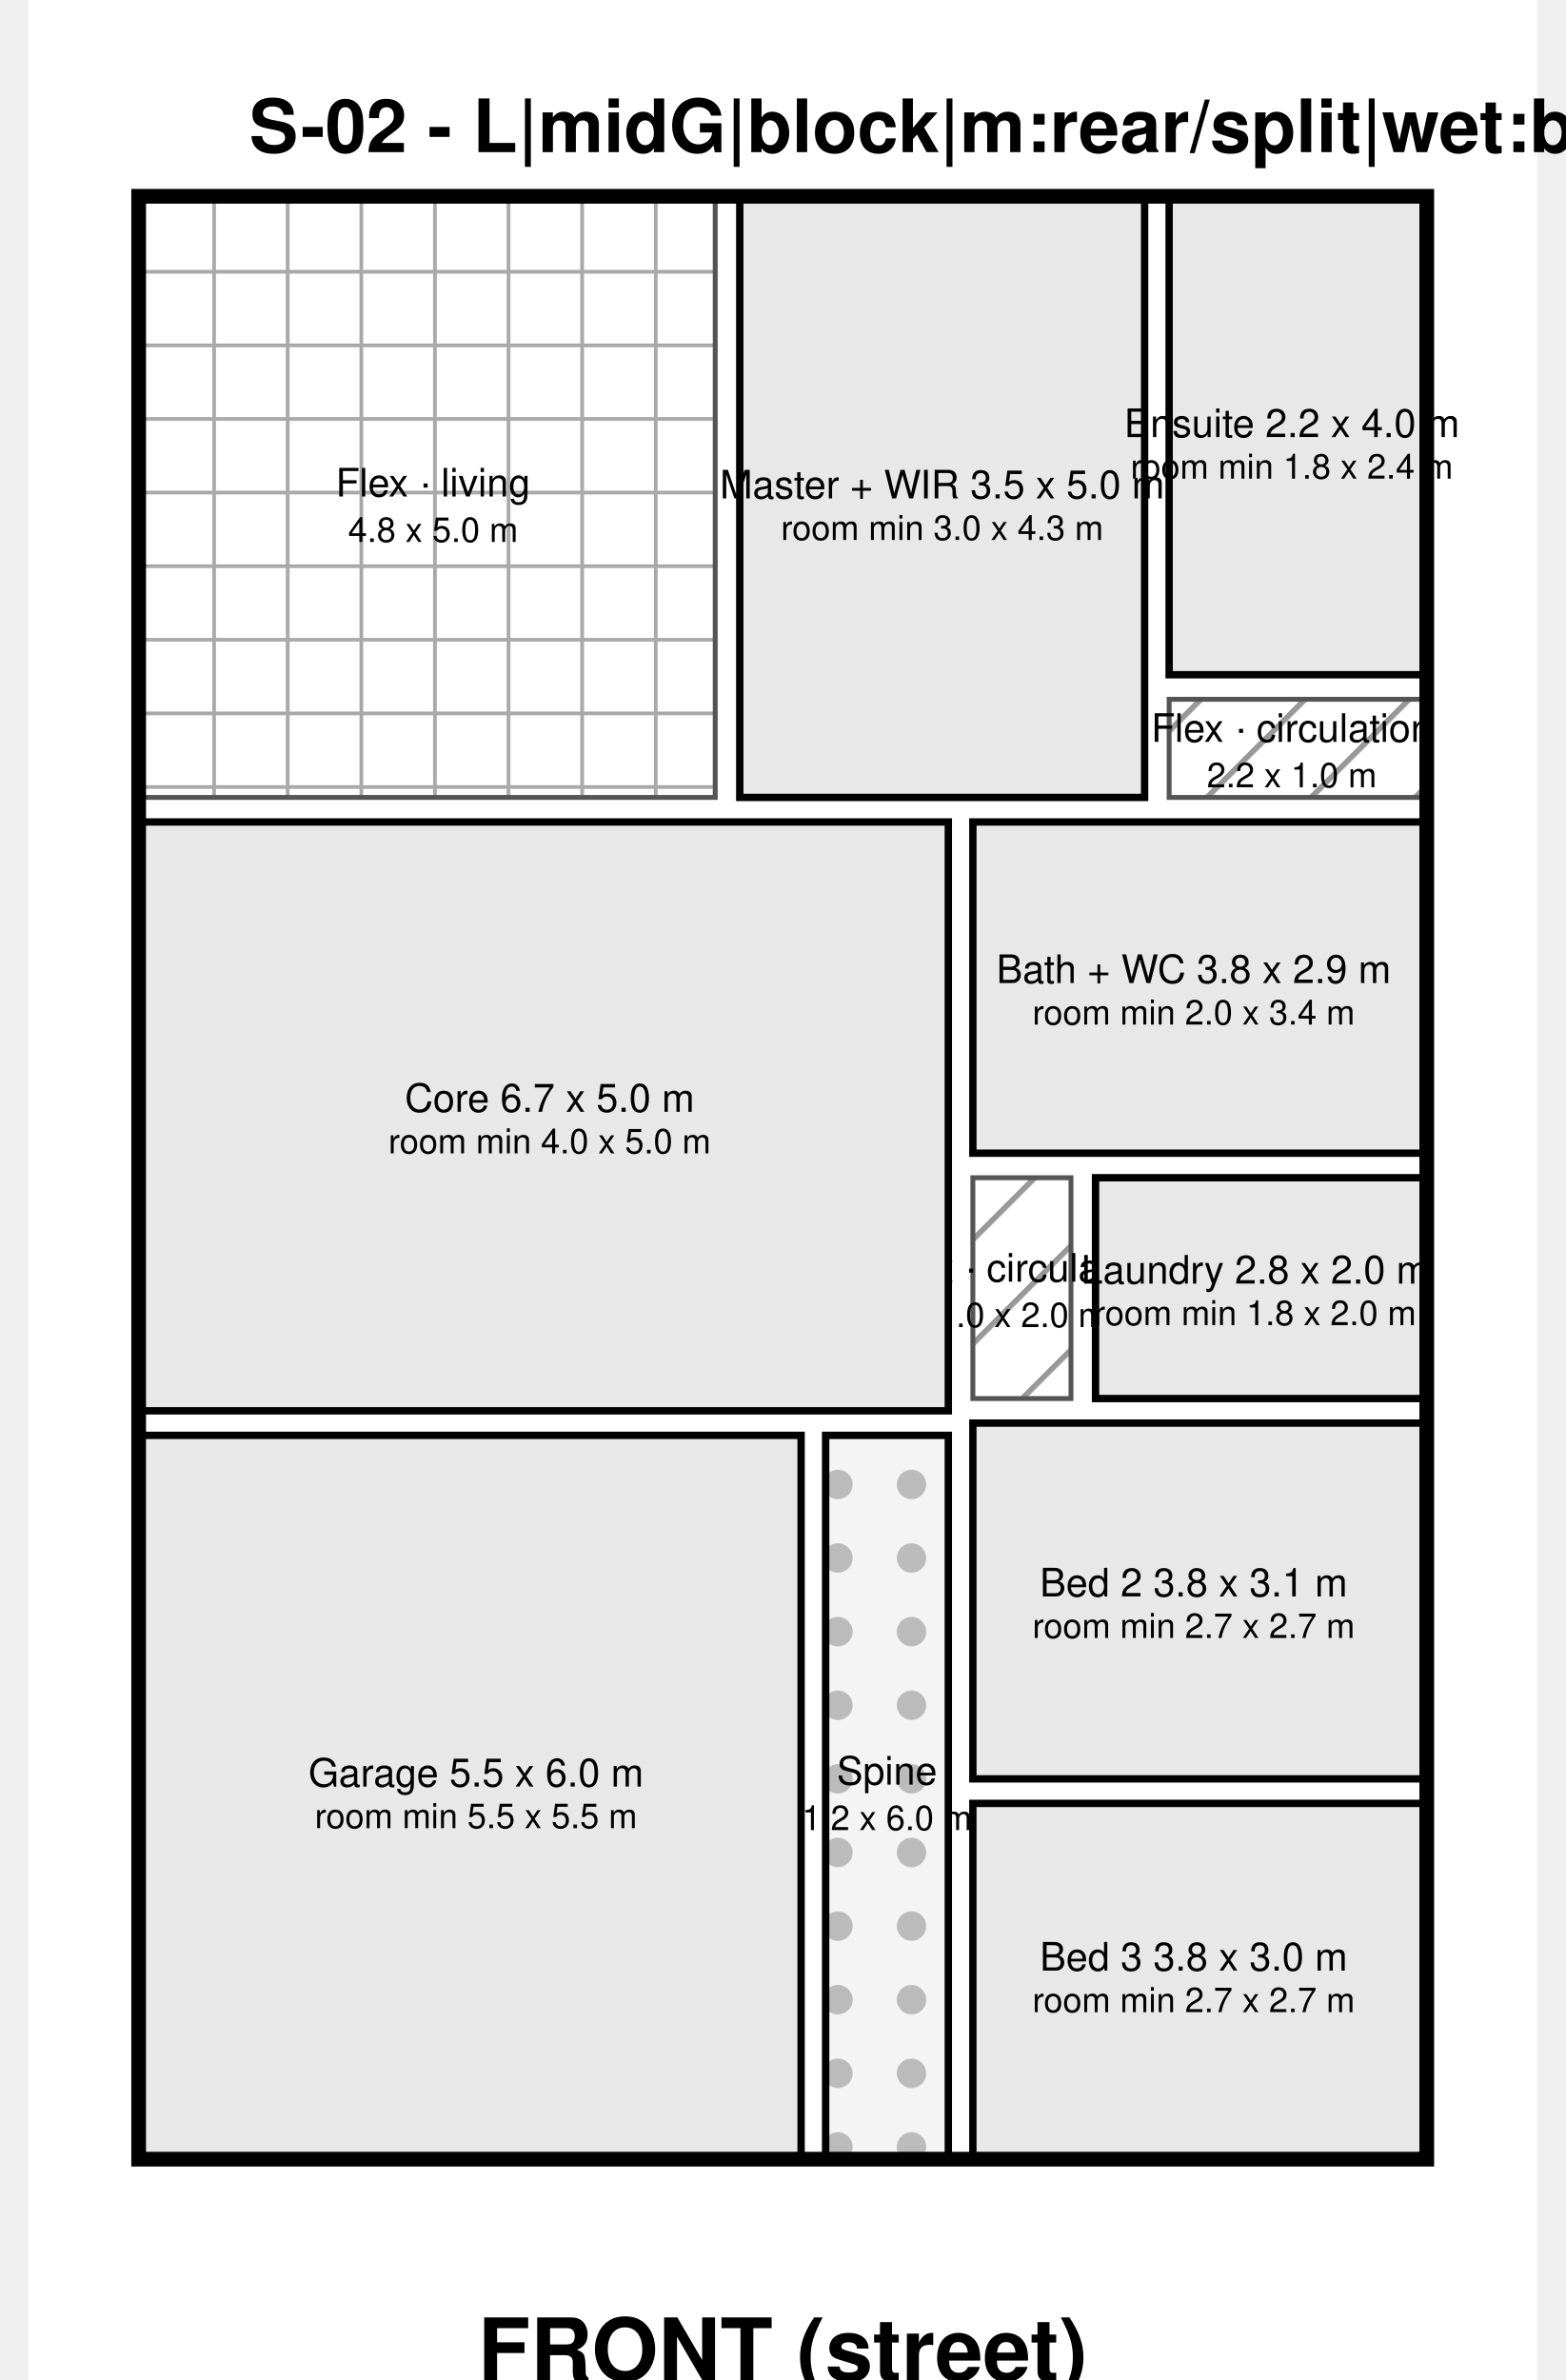
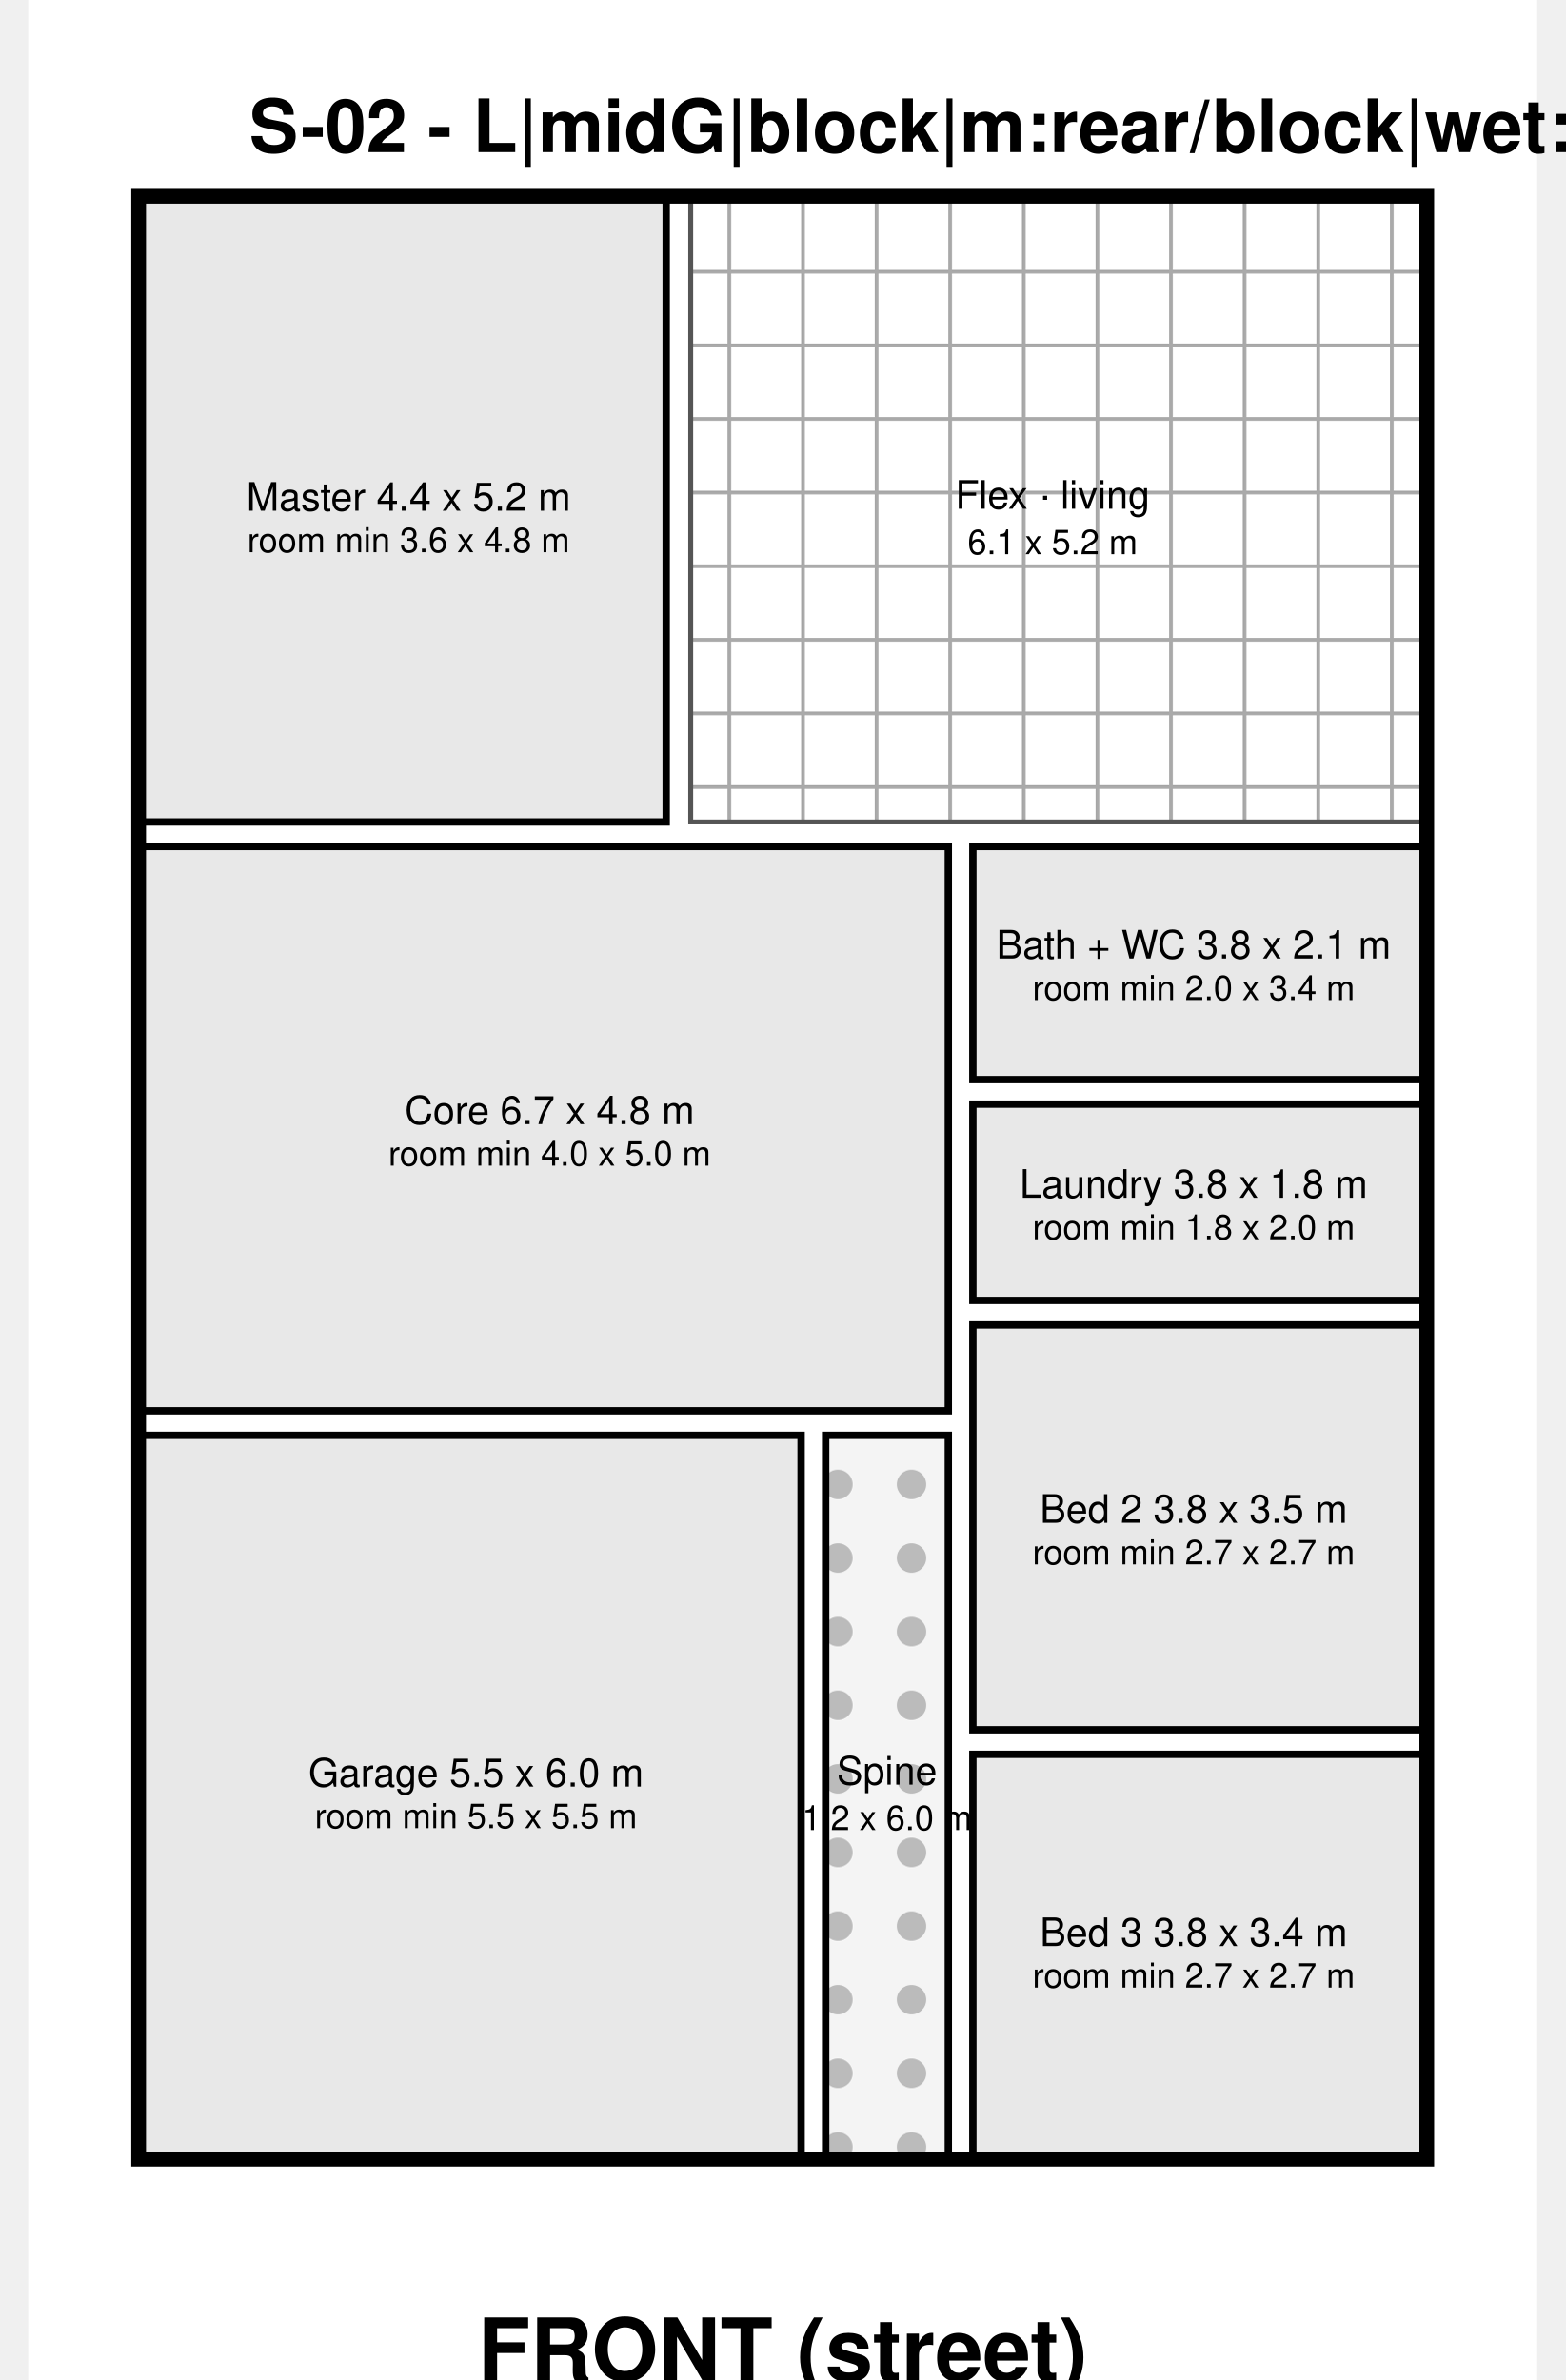
<svg xmlns="http://www.w3.org/2000/svg" width="615" height="935" viewBox="-900 -1600 12300 19400" font-family="Helvetica, Arial, sans-serif" fill="#000">
  <defs>
    <pattern id="hatch" width="600" height="600" patternUnits="userSpaceOnUse" patternTransform="rotate(45)">
      <rect width="600" height="600" fill="#ffffff" />
      <line x1="0" y1="0" x2="0" y2="600" stroke="#999" stroke-width="90" />
    </pattern>
    <pattern id="hatch2" width="500" height="500" patternUnits="userSpaceOnUse" patternTransform="rotate(-45)">
      <rect width="500" height="500" fill="#ffffff" />
      <line x1="0" y1="0" x2="0" y2="500" stroke="#666" stroke-width="70" />
    </pattern>
    <pattern id="hatch3" width="600" height="600" patternUnits="userSpaceOnUse">
      <rect width="600" height="600" fill="#ffffff" />
      <line x1="0" y1="0" x2="0" y2="600" stroke="#aaa" stroke-width="60" />
      <line x1="0" y1="0" x2="600" y2="0" stroke="#aaa" stroke-width="60" />
    </pattern>
    <pattern id="dots" width="600" height="600" patternUnits="userSpaceOnUse">
      <rect width="600" height="600" fill="#f4f4f4" />
      <circle cx="300" cy="300" r="120" fill="#bbb" />
    </pattern>
  </defs>
  <rect x="-900" y="-1600" width="12300" height="19400" fill="#ffffff" />
-   <text x="900" y="-360" font-size="600" font-weight="bold">S-02 - L|midG|block|m:rear/split|wet:block|rr:FM|nofw|v0</text>
+   <text x="900" y="-360" font-size="600" font-weight="bold">S-02 - L|midG|block|m:rear/block|wet:block|rr:MF|nofw|v0</text>
  <g>
-     <rect x="0" y="0" width="4700" height="4900" fill="url(#hatch3)" stroke="#555" stroke-width="40" />
-     <text x="2400" y="2340" font-size="320" text-anchor="middle" dominant-baseline="middle">Flex · living</text>
-     <text x="2400" y="2724" font-size="280" text-anchor="middle" dominant-baseline="middle">4.8 x 5.0 m</text>
+     <rect x="4500" y="0" width="6000" height="5100" fill="url(#hatch3)" stroke="#555" stroke-width="40" />
+     <text x="7450" y="2440" font-size="320" text-anchor="middle" dominant-baseline="middle">Flex · living</text>
+     <text x="7450" y="2824" font-size="280" text-anchor="middle" dominant-baseline="middle">6.1 x 5.2 m</text>
  </g>
  <g>
-     <rect x="8400" y="4100" width="2100" height="800" fill="url(#hatch)" stroke="#555" stroke-width="40" />
-     <text x="9400" y="4340" font-size="320" text-anchor="middle" dominant-baseline="middle">Flex · circulation</text>
-     <text x="9400" y="4724" font-size="280" text-anchor="middle" dominant-baseline="middle">2.2 x 1.0 m</text>
+     <rect x="0" y="0" width="4300" height="5100" fill="#e8e8e8" stroke="#000" stroke-width="60" />
+     <text x="2200" y="2456" font-size="320" text-anchor="middle" dominant-baseline="middle">Master 4.4 x 5.2 m</text>
+     <text x="2200" y="2808" font-size="280" text-anchor="middle" dominant-baseline="middle">room min 3.6 x 4.8 m</text>
  </g>
  <g>
-     <rect x="6800" y="8000" width="800" height="1800" fill="url(#hatch)" stroke="#555" stroke-width="40" />
-     <text x="7200" y="8740" font-size="320" text-anchor="middle" dominant-baseline="middle">Flex · circulation</text>
-     <text x="7200" y="9124" font-size="280" text-anchor="middle" dominant-baseline="middle">1.0 x 2.0 m</text>
-   </g>
-   <g>
-     <rect x="4900" y="0" width="3300" height="4900" fill="#e8e8e8" stroke="#000" stroke-width="60" />
-     <text x="6550" y="2356" font-size="320" text-anchor="middle" dominant-baseline="middle">Master + WIR 3.5 x 5.0 m</text>
-     <text x="6550" y="2708" font-size="280" text-anchor="middle" dominant-baseline="middle">room min 3.0 x 4.3 m</text>
-   </g>
-   <g>
-     <rect x="8400" y="0" width="2100" height="3900" fill="#e8e8e8" stroke="#000" stroke-width="60" />
-     <text x="9400" y="1856" font-size="320" text-anchor="middle" dominant-baseline="middle">Ensuite 2.2 x 4.0 m</text>
-     <text x="9400" y="2208" font-size="280" text-anchor="middle" dominant-baseline="middle">room min 1.8 x 2.4 m</text>
-   </g>
-   <g>
-     <rect x="0" y="5100" width="6600" height="4800" fill="#e8e8e8" stroke="#000" stroke-width="60" />
-     <text x="3350" y="7356" font-size="320" text-anchor="middle" dominant-baseline="middle">Core 6.7 x 5.0 m</text>
-     <text x="3350" y="7708" font-size="280" text-anchor="middle" dominant-baseline="middle">room min 4.0 x 5.0 m</text>
+     <rect x="0" y="5300" width="6600" height="4600" fill="#e8e8e8" stroke="#000" stroke-width="60" />
+     <text x="3350" y="7456" font-size="320" text-anchor="middle" dominant-baseline="middle">Core 6.7 x 4.8 m</text>
+     <text x="3350" y="7808" font-size="280" text-anchor="middle" dominant-baseline="middle">room min 4.0 x 5.0 m</text>
  </g>
  <g>
    <rect x="0" y="10100" width="5400" height="5900" fill="#e8e8e8" stroke="#000" stroke-width="60" />
    <text x="2750" y="12856" font-size="320" text-anchor="middle" dominant-baseline="middle">Garage 5.5 x 6.0 m</text>
    <text x="2750" y="13208" font-size="280" text-anchor="middle" dominant-baseline="middle">room min 5.5 x 5.5 m</text>
  </g>
  <g>
-     <rect x="6800" y="5100" width="3700" height="2700" fill="#e8e8e8" stroke="#000" stroke-width="60" />
-     <text x="8600" y="6306" font-size="320" text-anchor="middle" dominant-baseline="middle">Bath + WC 3.8 x 2.9 m</text>
-     <text x="8600" y="6658" font-size="280" text-anchor="middle" dominant-baseline="middle">room min 2.0 x 3.4 m</text>
+     <rect x="6800" y="5300" width="3700" height="1900" fill="#e8e8e8" stroke="#000" stroke-width="60" />
+     <text x="8600" y="6106" font-size="320" text-anchor="middle" dominant-baseline="middle">Bath + WC 3.8 x 2.1 m</text>
+     <text x="8600" y="6458" font-size="280" text-anchor="middle" dominant-baseline="middle">room min 2.0 x 3.4 m</text>
  </g>
  <g>
-     <rect x="7800" y="8000" width="2700" height="1800" fill="#e8e8e8" stroke="#000" stroke-width="60" />
-     <text x="9100" y="8756" font-size="320" text-anchor="middle" dominant-baseline="middle">Laundry 2.8 x 2.0 m</text>
-     <text x="9100" y="9108" font-size="280" text-anchor="middle" dominant-baseline="middle">room min 1.8 x 2.0 m</text>
+     <rect x="6800" y="7400" width="3700" height="1600" fill="#e8e8e8" stroke="#000" stroke-width="60" />
+     <text x="8600" y="8056" font-size="320" text-anchor="middle" dominant-baseline="middle">Laundry 3.8 x 1.8 m</text>
+     <text x="8600" y="8408" font-size="280" text-anchor="middle" dominant-baseline="middle">room min 1.8 x 2.0 m</text>
  </g>
  <g>
-     <rect x="6800" y="10000" width="3700" height="2900" fill="#e8e8e8" stroke="#000" stroke-width="60" />
-     <text x="8600" y="11306" font-size="320" text-anchor="middle" dominant-baseline="middle">Bed 2 3.8 x 3.1 m</text>
-     <text x="8600" y="11658" font-size="280" text-anchor="middle" dominant-baseline="middle">room min 2.7 x 2.7 m</text>
+     <rect x="6800" y="9200" width="3700" height="3300" fill="#e8e8e8" stroke="#000" stroke-width="60" />
+     <text x="8600" y="10706" font-size="320" text-anchor="middle" dominant-baseline="middle">Bed 2 3.8 x 3.5 m</text>
+     <text x="8600" y="11058" font-size="280" text-anchor="middle" dominant-baseline="middle">room min 2.7 x 2.7 m</text>
  </g>
  <g>
-     <rect x="6800" y="13100" width="3700" height="2900" fill="#e8e8e8" stroke="#000" stroke-width="60" />
-     <text x="8600" y="14356" font-size="320" text-anchor="middle" dominant-baseline="middle">Bed 3 3.8 x 3.0 m</text>
-     <text x="8600" y="14708" font-size="280" text-anchor="middle" dominant-baseline="middle">room min 2.7 x 2.7 m</text>
+     <rect x="6800" y="12700" width="3700" height="3300" fill="#e8e8e8" stroke="#000" stroke-width="60" />
+     <text x="8600" y="14156" font-size="320" text-anchor="middle" dominant-baseline="middle">Bed 3 3.8 x 3.4 m</text>
+     <text x="8600" y="14508" font-size="280" text-anchor="middle" dominant-baseline="middle">room min 2.7 x 2.7 m</text>
  </g>
  <g>
    <rect x="5600" y="10100" width="1000" height="5900" fill="url(#dots)" stroke="#000" stroke-width="60" />
    <text x="6100" y="12840" font-size="320" text-anchor="middle" dominant-baseline="middle">Spine</text>
    <text x="6100" y="13224" font-size="280" text-anchor="middle" dominant-baseline="middle">1.2 x 6.0 m</text>
  </g>
  <rect x="0" y="0" width="10500" height="16000" fill="none" stroke="#000" stroke-width="120" />
  <text x="5250" y="17800" font-size="700" text-anchor="middle" font-weight="bold">FRONT (street)</text>
</svg>
